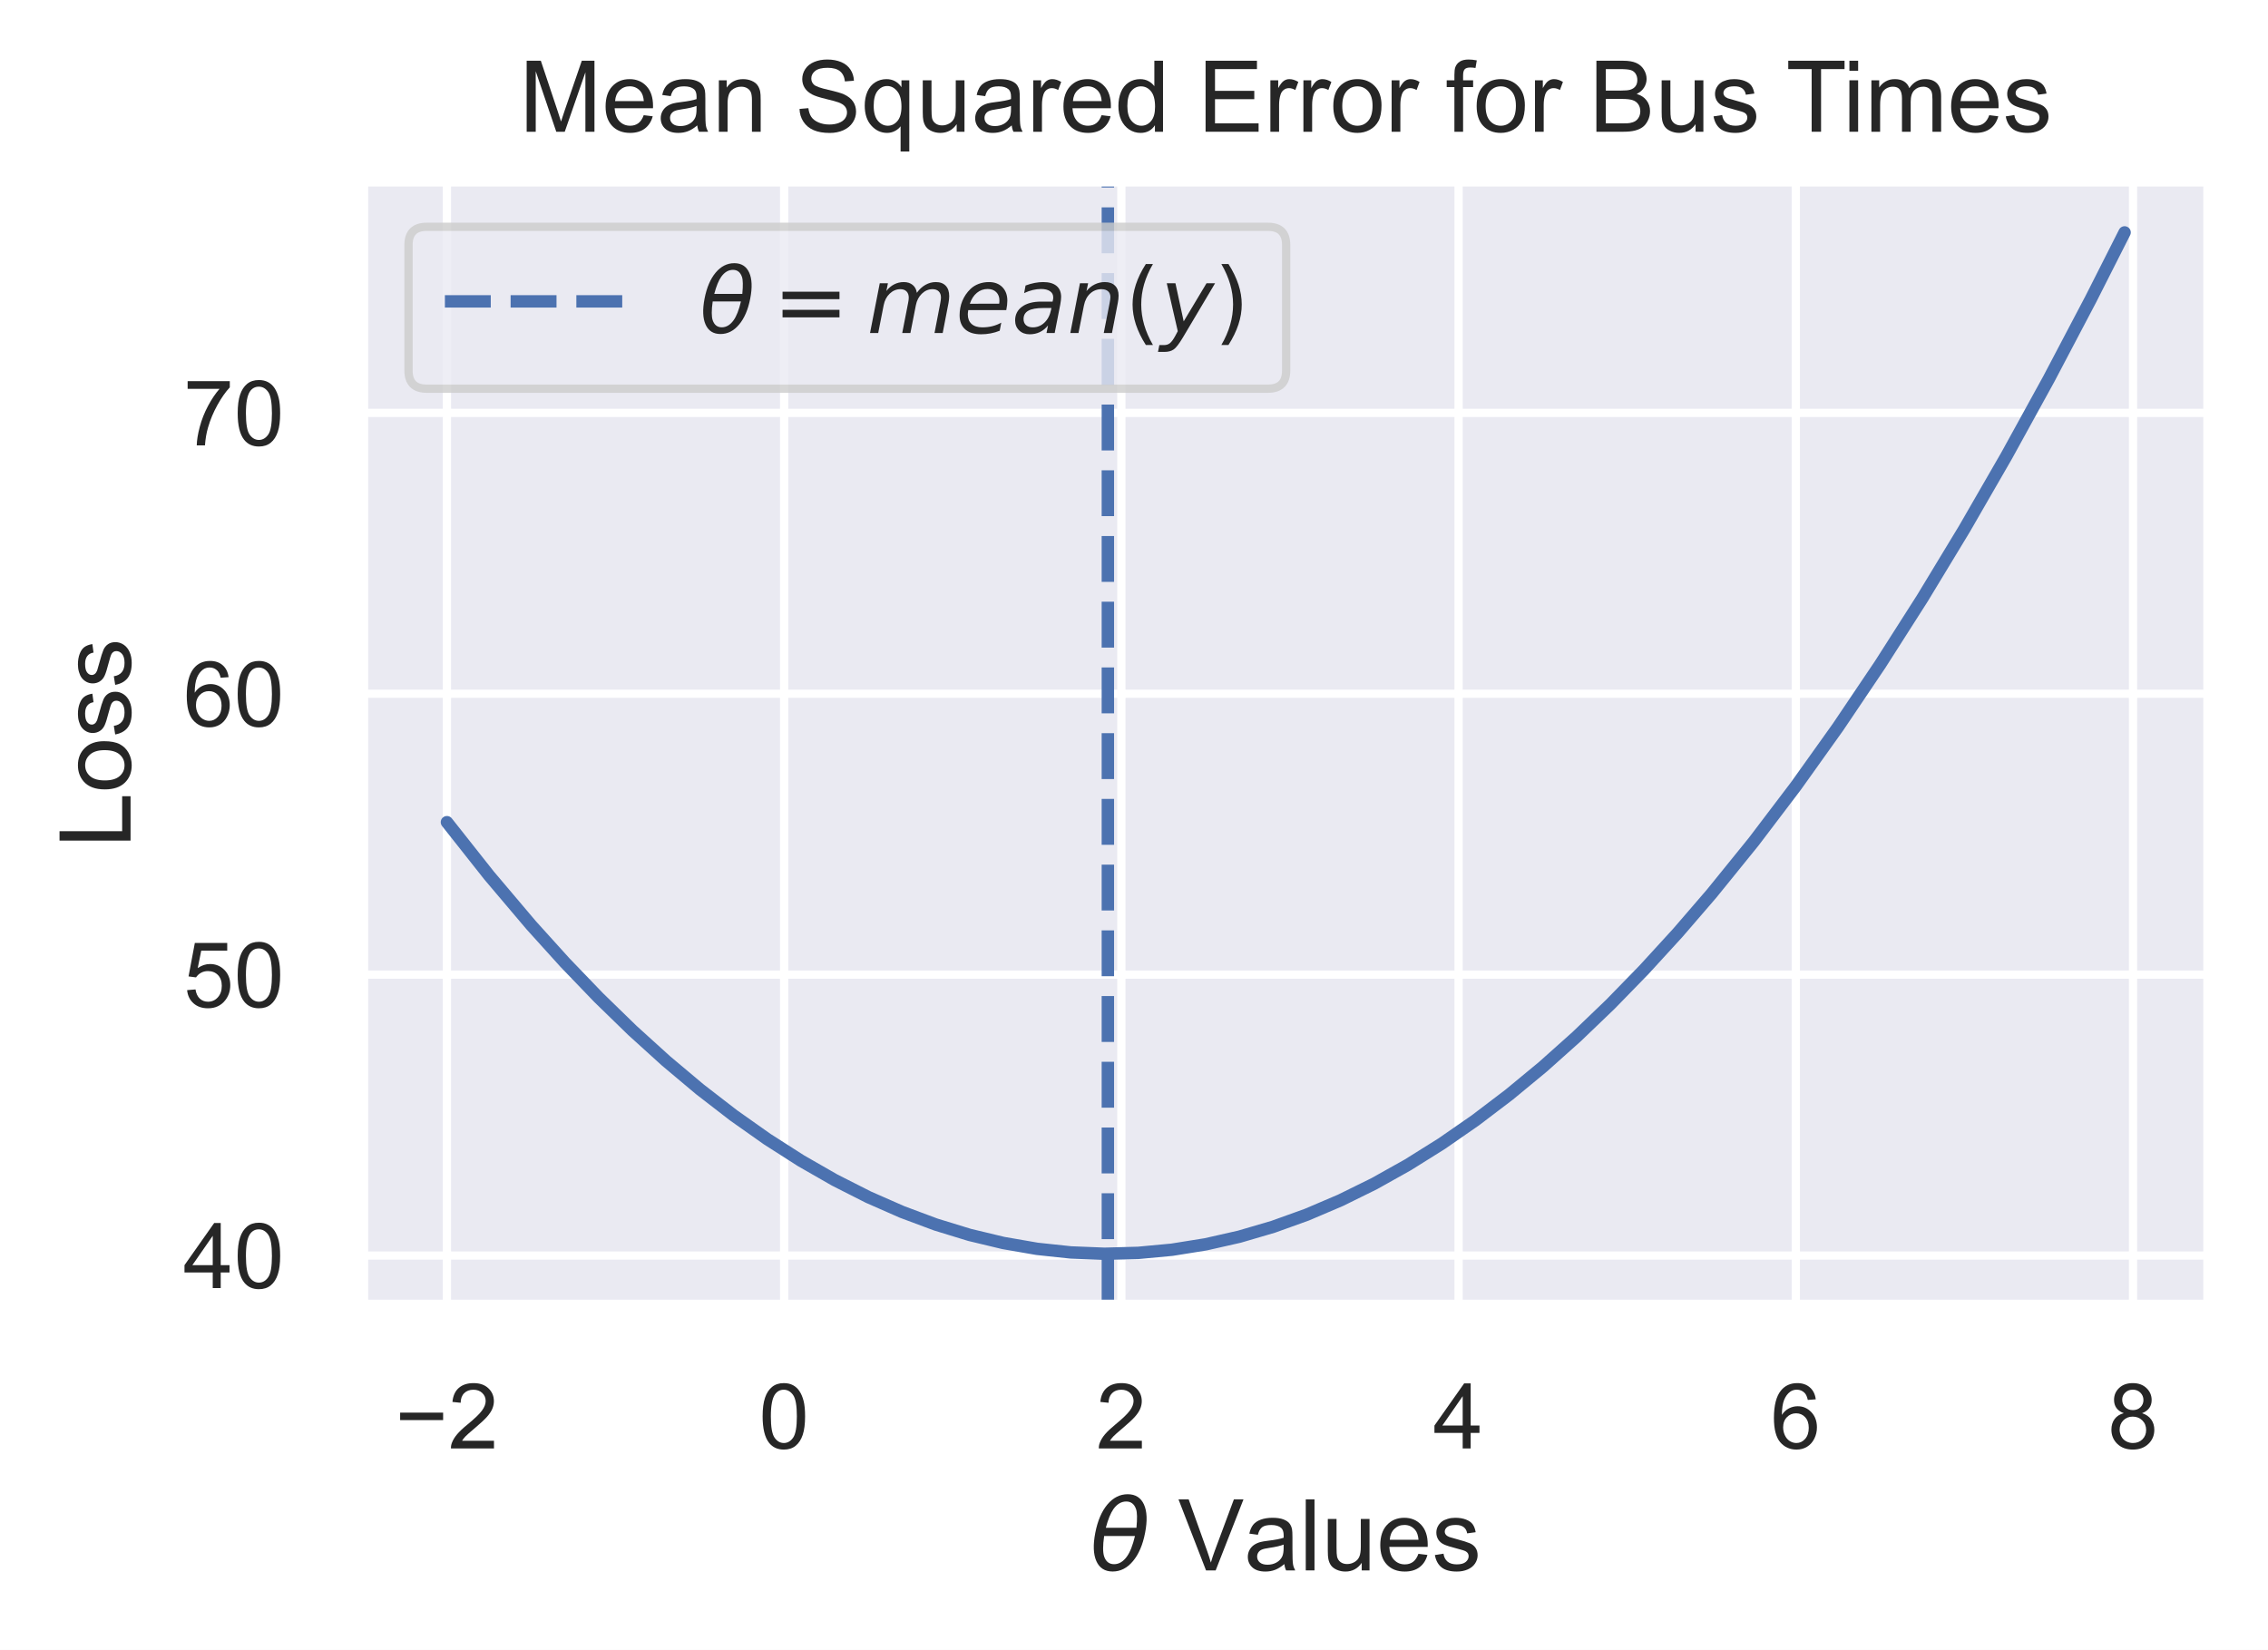
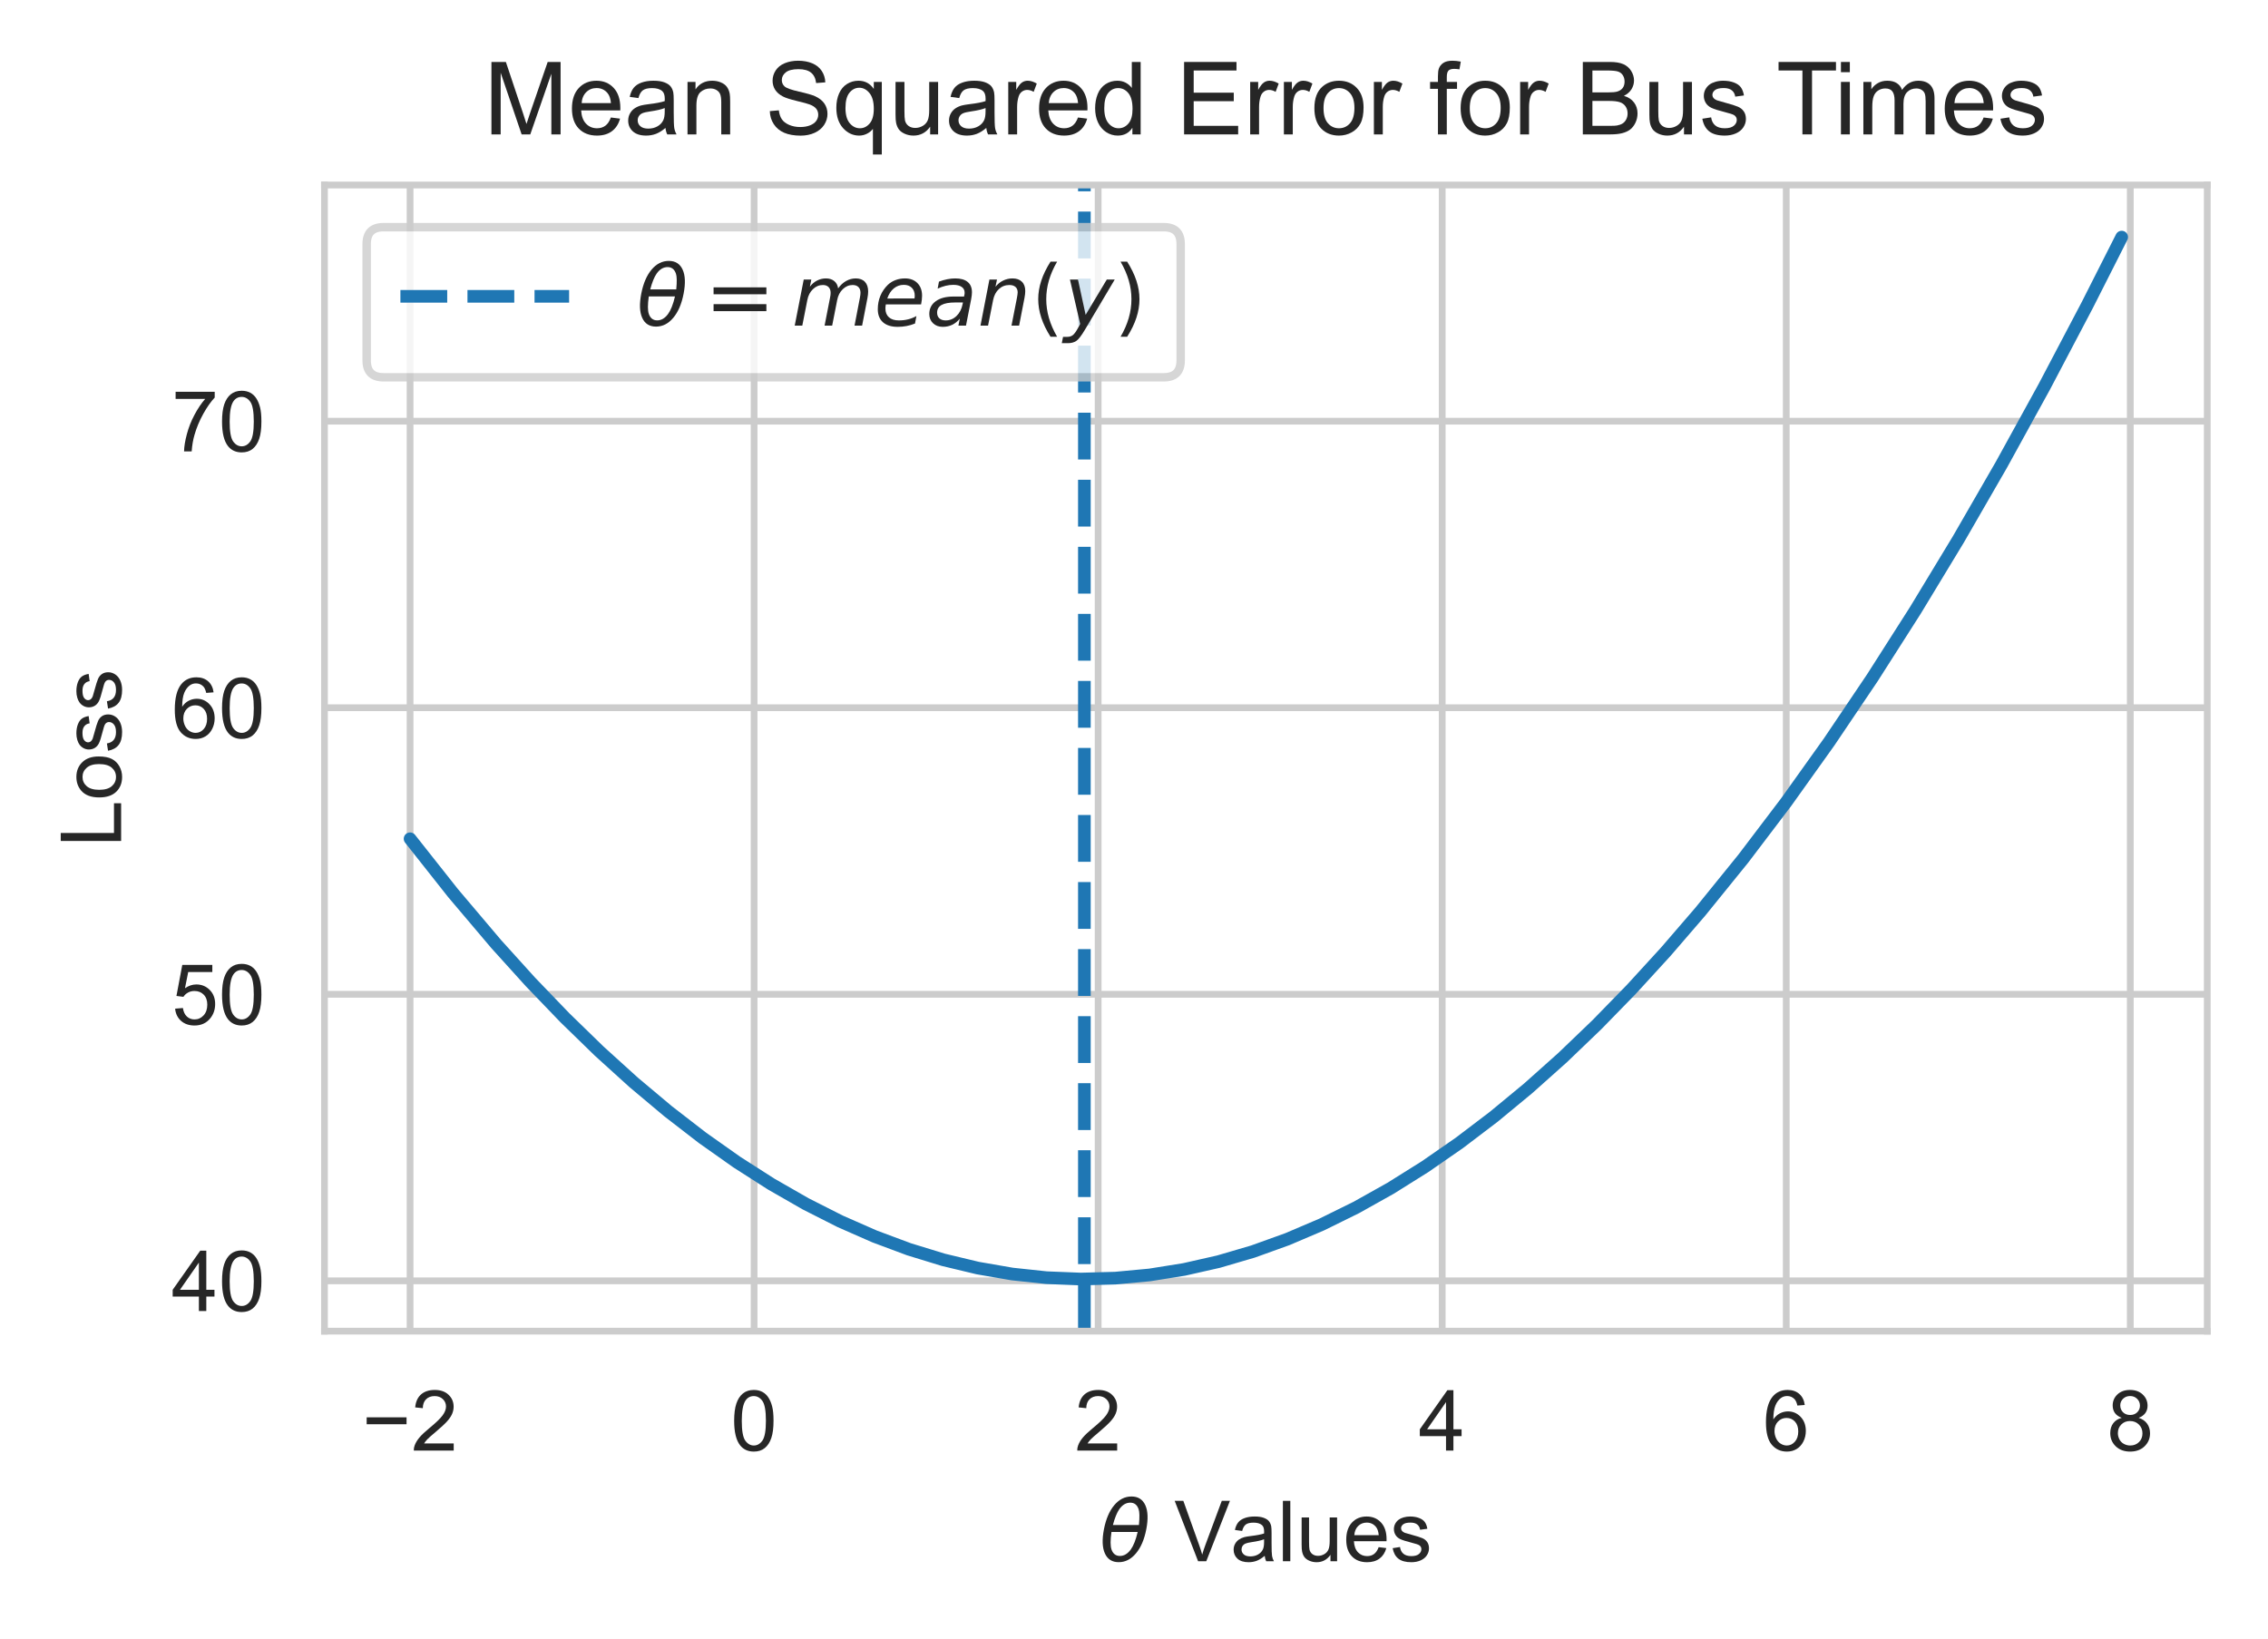
- <svg xmlns="http://www.w3.org/2000/svg" xmlns:xlink="http://www.w3.org/1999/xlink" height="199.57pt" version="1.1" viewBox="0 0 274.308 199.57" width="274.308pt">
+ <svg xmlns="http://www.w3.org/2000/svg" xmlns:xlink="http://www.w3.org/1999/xlink" height="194.326pt" version="1.1" viewBox="0 0 268.867 194.326" width="268.867pt">
  <defs>
    <style type="text/css">*{stroke-linecap:butt;stroke-linejoin:round;}</style>
  </defs>
  <g id="figure_1">
    <g id="patch_1">
-       <path d="M 0 199.57  L 274.308 199.57  L 274.308 0  L 0 0  z " style="fill:#ffffff;" />
+       <path d="M 0 194.326  L 268.867 194.326  L 268.867 0  L 0 0  z " style="fill:#ffffff;" />
    </g>
    <g id="axes_1">
      <g id="patch_2">
-         <path d="M 43.908 157.836  L 267.108 157.836  L 267.108 21.936  L 43.908 21.936  z " style="fill:#eaeaf2;" />
+         <path d="M 38.467 157.836  L 261.667 157.836  L 261.667 21.936  L 38.467 21.936  z " style="fill:#ffffff;" />
      </g>
      <g id="matplotlib.axis_1">
        <g id="xtick_1">
          <g id="line2d_1">
-             <path clip-path="url(#pe994168e59)" d="M 54.054 157.836  L 54.054 21.936  " style="fill:none;stroke:#ffffff;stroke-linecap:round;" />
+             <path clip-path="url(#p72df05915f)" d="M 48.613 157.836  L 48.613 21.936  " style="fill:none;stroke:#cccccc;stroke-linecap:round;stroke-width:0.8;" />
          </g>
          <g id="text_1">
-             <g style="fill:#262626;" transform="translate(47.78303 175.2092)scale(0.11 -0.11)">
+             <g style="fill:#262626;" transform="translate(42.91186 171.9934)scale(0.1 -0.1)">
              <defs>
                <path d="M 52.828 31.203  L 5.562 31.203  L 5.562 39.406  L 52.828 39.406  z " id="ArialMT-8722" />
                <path d="M 50.344 8.453  L 50.344 0  L 3.031 0  Q 2.938 3.172 4.047 6.109  Q 5.859 10.938 9.828 15.625  Q 13.812 20.312 21.344 26.469  Q 33.016 36.031 37.109 41.625  Q 41.219 47.219 41.219 52.203  Q 41.219 57.422 37.469 61  Q 33.734 64.594 27.734 64.594  Q 21.391 64.594 17.578 60.781  Q 13.766 56.984 13.719 50.25  L 4.688 51.172  Q 5.609 61.281 11.656 66.578  Q 17.719 71.875 27.938 71.875  Q 38.234 71.875 44.234 66.156  Q 50.25 60.453 50.25 52  Q 50.25 47.703 48.484 43.547  Q 46.734 39.406 42.656 34.812  Q 38.578 30.219 29.109 22.219  Q 21.188 15.578 18.938 13.203  Q 16.703 10.844 15.234 8.453  z " id="ArialMT-50" />
              </defs>
              <use xlink:href="#ArialMT-8722" />
              <use x="58.398" xlink:href="#ArialMT-50" />
            </g>
          </g>
        </g>
        <g id="xtick_2">
          <g id="line2d_2">
-             <path clip-path="url(#pe994168e59)" d="M 94.84 157.836  L 94.84 21.936  " style="fill:none;stroke:#ffffff;stroke-linecap:round;" />
+             <path clip-path="url(#p72df05915f)" d="M 89.398 157.836  L 89.398 21.936  " style="fill:none;stroke:#cccccc;stroke-linecap:round;stroke-width:0.8;" />
          </g>
          <g id="text_2">
-             <g style="fill:#262626;" transform="translate(91.78112 175.2092)scale(0.11 -0.11)">
+             <g style="fill:#262626;" transform="translate(86.61792 171.9934)scale(0.1 -0.1)">
              <defs>
                <path d="M 4.156 35.297  Q 4.156 48 6.766 55.734  Q 9.375 63.484 14.516 67.672  Q 19.672 71.875 27.484 71.875  Q 33.25 71.875 37.594 69.547  Q 41.938 67.234 44.766 62.859  Q 47.609 58.5 49.219 52.219  Q 50.828 45.953 50.828 35.297  Q 50.828 22.703 48.234 14.969  Q 45.656 7.234 40.5 3  Q 35.359 -1.219 27.484 -1.219  Q 17.141 -1.219 11.234 6.203  Q 4.156 15.141 4.156 35.297  z M 13.188 35.297  Q 13.188 17.672 17.312 11.828  Q 21.438 6 27.484 6  Q 33.547 6 37.672 11.859  Q 41.797 17.719 41.797 35.297  Q 41.797 52.984 37.672 58.781  Q 33.547 64.594 27.391 64.594  Q 21.344 64.594 17.719 59.469  Q 13.188 52.938 13.188 35.297  z " id="ArialMT-48" />
              </defs>
              <use xlink:href="#ArialMT-48" />
            </g>
          </g>
        </g>
        <g id="xtick_3">
          <g id="line2d_3">
-             <path clip-path="url(#pe994168e59)" d="M 135.625 157.836  L 135.625 21.936  " style="fill:none;stroke:#ffffff;stroke-linecap:round;" />
+             <path clip-path="url(#p72df05915f)" d="M 130.184 157.836  L 130.184 21.936  " style="fill:none;stroke:#cccccc;stroke-linecap:round;stroke-width:0.8;" />
          </g>
          <g id="text_3">
-             <g style="fill:#262626;" transform="translate(132.5669 175.2092)scale(0.11 -0.11)">
+             <g style="fill:#262626;" transform="translate(127.4037 171.9934)scale(0.1 -0.1)">
              <use xlink:href="#ArialMT-50" />
            </g>
          </g>
        </g>
        <g id="xtick_4">
          <g id="line2d_4">
-             <path clip-path="url(#pe994168e59)" d="M 176.411 157.836  L 176.411 21.936  " style="fill:none;stroke:#ffffff;stroke-linecap:round;" />
+             <path clip-path="url(#p72df05915f)" d="M 170.97 157.836  L 170.97 21.936  " style="fill:none;stroke:#cccccc;stroke-linecap:round;stroke-width:0.8;" />
          </g>
          <g id="text_4">
-             <g style="fill:#262626;" transform="translate(173.3526 175.2092)scale(0.11 -0.11)">
+             <g style="fill:#262626;" transform="translate(168.1894 171.9934)scale(0.1 -0.1)">
              <defs>
                <path d="M 32.328 0  L 32.328 17.141  L 1.266 17.141  L 1.266 25.203  L 33.938 71.578  L 41.109 71.578  L 41.109 25.203  L 50.781 25.203  L 50.781 17.141  L 41.109 17.141  L 41.109 0  z M 32.328 25.203  L 32.328 57.469  L 9.906 25.203  z " id="ArialMT-52" />
              </defs>
              <use xlink:href="#ArialMT-52" />
            </g>
          </g>
        </g>
        <g id="xtick_5">
          <g id="line2d_5">
-             <path clip-path="url(#pe994168e59)" d="M 217.197 157.836  L 217.197 21.936  " style="fill:none;stroke:#ffffff;stroke-linecap:round;" />
+             <path clip-path="url(#p72df05915f)" d="M 211.756 157.836  L 211.756 21.936  " style="fill:none;stroke:#cccccc;stroke-linecap:round;stroke-width:0.8;" />
          </g>
          <g id="text_5">
-             <g style="fill:#262626;" transform="translate(214.1384 175.2092)scale(0.11 -0.11)">
+             <g style="fill:#262626;" transform="translate(208.9752 171.9934)scale(0.1 -0.1)">
              <defs>
                <path d="M 49.75 54.047  L 41.016 53.375  Q 39.844 58.547 37.703 60.891  Q 34.125 64.656 28.906 64.656  Q 24.703 64.656 21.531 62.312  Q 17.391 59.281 14.984 53.469  Q 12.594 47.656 12.5 36.922  Q 15.672 41.75 20.266 44.094  Q 24.859 46.438 29.891 46.438  Q 38.672 46.438 44.844 39.969  Q 51.031 33.5 51.031 23.25  Q 51.031 16.5 48.125 10.719  Q 45.219 4.938 40.141 1.859  Q 35.062 -1.219 28.609 -1.219  Q 17.625 -1.219 10.688 6.859  Q 3.766 14.938 3.766 33.5  Q 3.766 54.25 11.422 63.672  Q 18.109 71.875 29.438 71.875  Q 37.891 71.875 43.281 67.141  Q 48.688 62.406 49.75 54.047  z M 13.875 23.188  Q 13.875 18.656 15.797 14.5  Q 17.719 10.359 21.188 8.172  Q 24.656 6 28.469 6  Q 34.031 6 38.031 10.484  Q 42.047 14.984 42.047 22.703  Q 42.047 30.125 38.078 34.391  Q 34.125 38.672 28.125 38.672  Q 22.172 38.672 18.016 34.391  Q 13.875 30.125 13.875 23.188  z " id="ArialMT-54" />
              </defs>
              <use xlink:href="#ArialMT-54" />
            </g>
          </g>
        </g>
        <g id="xtick_6">
          <g id="line2d_6">
-             <path clip-path="url(#pe994168e59)" d="M 257.983 157.836  L 257.983 21.936  " style="fill:none;stroke:#ffffff;stroke-linecap:round;" />
+             <path clip-path="url(#p72df05915f)" d="M 252.541 157.836  L 252.541 21.936  " style="fill:none;stroke:#cccccc;stroke-linecap:round;stroke-width:0.8;" />
          </g>
          <g id="text_6">
-             <g style="fill:#262626;" transform="translate(254.9241 175.2092)scale(0.11 -0.11)">
+             <g style="fill:#262626;" transform="translate(249.7609 171.9934)scale(0.1 -0.1)">
              <defs>
                <path d="M 17.672 38.812  Q 12.203 40.828 9.562 44.531  Q 6.938 48.25 6.938 53.422  Q 6.938 61.234 12.547 66.547  Q 18.172 71.875 27.484 71.875  Q 36.859 71.875 42.578 66.422  Q 48.297 60.984 48.297 53.172  Q 48.297 48.188 45.672 44.5  Q 43.062 40.828 37.75 38.812  Q 44.344 36.672 47.781 31.875  Q 51.219 27.094 51.219 20.453  Q 51.219 11.281 44.719 5.031  Q 38.234 -1.219 27.641 -1.219  Q 17.047 -1.219 10.547 5.047  Q 4.047 11.328 4.047 20.703  Q 4.047 27.688 7.594 32.391  Q 11.141 37.109 17.672 38.812  z M 15.922 53.719  Q 15.922 48.641 19.188 45.406  Q 22.469 42.188 27.688 42.188  Q 32.766 42.188 36.016 45.375  Q 39.266 48.578 39.266 53.219  Q 39.266 58.062 35.906 61.359  Q 32.562 64.656 27.594 64.656  Q 22.562 64.656 19.234 61.422  Q 15.922 58.203 15.922 53.719  z M 13.094 20.656  Q 13.094 16.891 14.875 13.375  Q 16.656 9.859 20.172 7.922  Q 23.688 6 27.734 6  Q 34.031 6 38.125 10.047  Q 42.234 14.109 42.234 20.359  Q 42.234 26.703 38.016 30.859  Q 33.797 35.016 27.438 35.016  Q 21.234 35.016 17.156 30.906  Q 13.094 26.812 13.094 20.656  z " id="ArialMT-56" />
              </defs>
              <use xlink:href="#ArialMT-56" />
            </g>
          </g>
        </g>
        <g id="text_7">
-           <g style="fill:#262626;" transform="translate(131.8084 189.9848)scale(0.12 -0.12)">
+           <g style="fill:#262626;" transform="translate(130.3172 185.1387)scale(0.1 -0.1)">
            <defs>
              <path d="M 45.516 34.672  L 14.453 34.672  Q 12.359 20.062 14.5 13.875  Q 17.188 6.25 24.469 6.25  Q 31.781 6.25 37.359 13.922  Q 42.234 20.656 45.516 34.672  z M 47.016 42.969  Q 48.344 56.844 46.625 61.719  Q 43.953 69.438 36.766 69.438  Q 29.297 69.438 23.828 61.812  Q 19.531 55.672 16.156 42.969  z M 38.188 76.766  Q 49.906 76.766 54.594 66.406  Q 59.281 56.109 55.719 37.844  Q 52.203 19.625 43.453 9.281  Q 34.766 -1.125 23.047 -1.125  Q 11.281 -1.125 6.641 9.281  Q 2 19.625 5.516 37.844  Q 9.078 56.109 17.719 66.406  Q 26.422 76.766 38.188 76.766  z " id="DejaVuSans-Oblique-952" />
              <path id="ArialMT-32" />
              <path d="M 28.172 0  L 0.438 71.578  L 10.688 71.578  L 29.297 19.578  Q 31.547 13.328 33.062 7.859  Q 34.719 13.719 36.922 19.578  L 56.25 71.578  L 65.922 71.578  L 37.891 0  z " id="ArialMT-86" />
              <path d="M 40.438 6.391  Q 35.547 2.25 31.031 0.531  Q 26.516 -1.172 21.344 -1.172  Q 12.797 -1.172 8.203 3  Q 3.609 7.172 3.609 13.672  Q 3.609 17.484 5.344 20.625  Q 7.078 23.781 9.891 25.688  Q 12.703 27.594 16.219 28.562  Q 18.797 29.25 24.031 29.891  Q 34.672 31.156 39.703 32.906  Q 39.75 34.719 39.75 35.203  Q 39.75 40.578 37.25 42.781  Q 33.891 45.75 27.25 45.75  Q 21.047 45.75 18.094 43.578  Q 15.141 41.406 13.719 35.891  L 5.125 37.062  Q 6.297 42.578 8.984 45.969  Q 11.672 49.359 16.75 51.188  Q 21.828 53.031 28.516 53.031  Q 35.156 53.031 39.297 51.469  Q 43.453 49.906 45.406 47.531  Q 47.359 45.172 48.141 41.547  Q 48.578 39.312 48.578 33.453  L 48.578 21.734  Q 48.578 9.469 49.141 6.219  Q 49.703 2.984 51.375 0  L 42.188 0  Q 40.828 2.734 40.438 6.391  z M 39.703 26.031  Q 34.906 24.078 25.344 22.703  Q 19.922 21.922 17.672 20.938  Q 15.438 19.969 14.203 18.094  Q 12.984 16.219 12.984 13.922  Q 12.984 10.406 15.641 8.062  Q 18.312 5.719 23.438 5.719  Q 28.516 5.719 32.469 7.938  Q 36.422 10.156 38.281 14.016  Q 39.703 17 39.703 22.797  z " id="ArialMT-97" />
              <path d="M 6.391 0  L 6.391 71.578  L 15.188 71.578  L 15.188 0  z " id="ArialMT-108" />
              <path d="M 40.578 0  L 40.578 7.625  Q 34.516 -1.172 24.125 -1.172  Q 19.531 -1.172 15.547 0.578  Q 11.578 2.344 9.641 5  Q 7.719 7.672 6.938 11.531  Q 6.391 14.109 6.391 19.734  L 6.391 51.859  L 15.188 51.859  L 15.188 23.094  Q 15.188 16.219 15.719 13.812  Q 16.547 10.359 19.234 8.375  Q 21.922 6.391 25.875 6.391  Q 29.828 6.391 33.297 8.422  Q 36.766 10.453 38.203 13.938  Q 39.656 17.438 39.656 24.078  L 39.656 51.859  L 48.438 51.859  L 48.438 0  z " id="ArialMT-117" />
              <path d="M 42.094 16.703  L 51.172 15.578  Q 49.031 7.625 43.219 3.219  Q 37.406 -1.172 28.375 -1.172  Q 17 -1.172 10.328 5.828  Q 3.656 12.844 3.656 25.484  Q 3.656 38.578 10.391 45.797  Q 17.141 53.031 27.875 53.031  Q 38.281 53.031 44.875 45.953  Q 51.469 38.875 51.469 26.031  Q 51.469 25.25 51.422 23.688  L 12.75 23.688  Q 13.234 15.141 17.578 10.594  Q 21.922 6.062 28.422 6.062  Q 33.25 6.062 36.672 8.594  Q 40.094 11.141 42.094 16.703  z M 13.234 30.906  L 42.188 30.906  Q 41.609 37.453 38.875 40.719  Q 34.672 45.797 27.984 45.797  Q 21.922 45.797 17.797 41.75  Q 13.672 37.703 13.234 30.906  z " id="ArialMT-101" />
              <path d="M 3.078 15.484  L 11.766 16.844  Q 12.5 11.625 15.844 8.844  Q 19.188 6.062 25.203 6.062  Q 31.25 6.062 34.172 8.516  Q 37.109 10.984 37.109 14.312  Q 37.109 17.281 34.516 19  Q 32.719 20.172 25.531 21.969  Q 15.875 24.422 12.141 26.203  Q 8.406 27.984 6.469 31.125  Q 4.547 34.281 4.547 38.094  Q 4.547 41.547 6.125 44.5  Q 7.719 47.469 10.453 49.422  Q 12.5 50.922 16.031 51.969  Q 19.578 53.031 23.641 53.031  Q 29.734 53.031 34.344 51.266  Q 38.969 49.516 41.156 46.5  Q 43.359 43.5 44.188 38.484  L 35.594 37.312  Q 35.016 41.312 32.203 43.547  Q 29.391 45.797 24.266 45.797  Q 18.219 45.797 15.625 43.797  Q 13.031 41.797 13.031 39.109  Q 13.031 37.406 14.109 36.031  Q 15.188 34.625 17.484 33.688  Q 18.797 33.203 25.25 31.453  Q 34.578 28.953 38.25 27.359  Q 41.938 25.781 44.031 22.75  Q 46.141 19.734 46.141 15.234  Q 46.141 10.844 43.578 6.953  Q 41.016 3.078 36.172 0.953  Q 31.344 -1.172 25.25 -1.172  Q 15.141 -1.172 9.844 3.031  Q 4.547 7.234 3.078 15.484  z " id="ArialMT-115" />
            </defs>
            <use transform="translate(0 0.234375)" xlink:href="#DejaVuSans-Oblique-952" />
            <use transform="translate(61.18164 0.234375)" xlink:href="#ArialMT-32" />
            <use transform="translate(88.96484 0.234375)" xlink:href="#ArialMT-86" />
            <use transform="translate(155.6641 0.234375)" xlink:href="#ArialMT-97" />
            <use transform="translate(211.2793 0.234375)" xlink:href="#ArialMT-108" />
            <use transform="translate(233.4961 0.234375)" xlink:href="#ArialMT-117" />
            <use transform="translate(289.1113 0.234375)" xlink:href="#ArialMT-101" />
            <use transform="translate(344.7266 0.234375)" xlink:href="#ArialMT-115" />
          </g>
        </g>
      </g>
      <g id="matplotlib.axis_2">
        <g id="ytick_1">
          <g id="line2d_7">
-             <path clip-path="url(#pe994168e59)" d="M 43.908 151.871  L 267.108 151.871  " style="fill:none;stroke:#ffffff;stroke-linecap:round;" />
+             <path clip-path="url(#p72df05915f)" d="M 38.467 151.871  L 261.667 151.871  " style="fill:none;stroke:#cccccc;stroke-linecap:round;stroke-width:0.8;" />
          </g>
          <g id="text_8">
-             <g style="fill:#262626;" transform="translate(22.17438 155.8075)scale(0.11 -0.11)">
+             <g style="fill:#262626;" transform="translate(20.34531 155.4496)scale(0.1 -0.1)">
              <use xlink:href="#ArialMT-52" />
              <use x="55.615" xlink:href="#ArialMT-48" />
            </g>
          </g>
        </g>
        <g id="ytick_2">
          <g id="line2d_8">
-             <path clip-path="url(#pe994168e59)" d="M 43.908 117.894  L 267.108 117.894  " style="fill:none;stroke:#ffffff;stroke-linecap:round;" />
+             <path clip-path="url(#p72df05915f)" d="M 38.467 117.894  L 261.667 117.894  " style="fill:none;stroke:#cccccc;stroke-linecap:round;stroke-width:0.8;" />
          </g>
          <g id="text_9">
-             <g style="fill:#262626;" transform="translate(22.17438 121.8307)scale(0.11 -0.11)">
+             <g style="fill:#262626;" transform="translate(20.34531 121.4728)scale(0.1 -0.1)">
              <defs>
                <path d="M 4.156 18.75  L 13.375 19.531  Q 14.406 12.797 18.141 9.391  Q 21.875 6 27.156 6  Q 33.5 6 37.891 10.781  Q 42.281 15.578 42.281 23.484  Q 42.281 31 38.062 35.344  Q 33.844 39.703 27 39.703  Q 22.75 39.703 19.328 37.766  Q 15.922 35.844 13.969 32.766  L 5.719 33.844  L 12.641 70.609  L 48.25 70.609  L 48.25 62.203  L 19.672 62.203  L 15.828 42.969  Q 22.266 47.469 29.344 47.469  Q 38.719 47.469 45.156 40.969  Q 51.609 34.469 51.609 24.266  Q 51.609 14.547 45.953 7.469  Q 39.062 -1.219 27.156 -1.219  Q 17.391 -1.219 11.203 4.25  Q 5.031 9.719 4.156 18.75  z " id="ArialMT-53" />
              </defs>
              <use xlink:href="#ArialMT-53" />
              <use x="55.615" xlink:href="#ArialMT-48" />
            </g>
          </g>
        </g>
        <g id="ytick_3">
          <g id="line2d_9">
-             <path clip-path="url(#pe994168e59)" d="M 43.908 83.917  L 267.108 83.917  " style="fill:none;stroke:#ffffff;stroke-linecap:round;" />
+             <path clip-path="url(#p72df05915f)" d="M 38.467 83.917  L 261.667 83.917  " style="fill:none;stroke:#cccccc;stroke-linecap:round;stroke-width:0.8;" />
          </g>
          <g id="text_10">
-             <g style="fill:#262626;" transform="translate(22.17438 87.85394)scale(0.11 -0.11)">
+             <g style="fill:#262626;" transform="translate(20.34531 87.49604)scale(0.1 -0.1)">
              <use xlink:href="#ArialMT-54" />
              <use x="55.615" xlink:href="#ArialMT-48" />
            </g>
          </g>
        </g>
        <g id="ytick_4">
          <g id="line2d_10">
-             <path clip-path="url(#pe994168e59)" d="M 43.908 49.94  L 267.108 49.94  " style="fill:none;stroke:#ffffff;stroke-linecap:round;" />
+             <path clip-path="url(#p72df05915f)" d="M 38.467 49.94  L 261.667 49.94  " style="fill:none;stroke:#cccccc;stroke-linecap:round;stroke-width:0.8;" />
          </g>
          <g id="text_11">
-             <g style="fill:#262626;" transform="translate(22.17438 53.87716)scale(0.11 -0.11)">
+             <g style="fill:#262626;" transform="translate(20.34531 53.51927)scale(0.1 -0.1)">
              <defs>
                <path d="M 4.734 62.203  L 4.734 70.656  L 51.078 70.656  L 51.078 63.812  Q 44.234 56.547 37.516 44.484  Q 30.812 32.422 27.156 19.672  Q 24.516 10.688 23.781 0  L 14.75 0  Q 14.891 8.453 18.062 20.406  Q 21.234 32.375 27.172 43.484  Q 33.109 54.594 39.797 62.203  z " id="ArialMT-55" />
              </defs>
              <use xlink:href="#ArialMT-55" />
              <use x="55.615" xlink:href="#ArialMT-48" />
            </g>
          </g>
        </g>
        <g id="text_12">
-           <g style="fill:#262626;" transform="translate(15.78937 102.5588)rotate(-90)scale(0.12 -0.12)">
+           <g style="fill:#262626;" transform="translate(14.35781 100.4466)rotate(-90)scale(0.1 -0.1)">
            <defs>
              <path d="M 7.328 0  L 7.328 71.578  L 16.797 71.578  L 16.797 8.453  L 52.047 8.453  L 52.047 0  z " id="ArialMT-76" />
              <path d="M 3.328 25.922  Q 3.328 40.328 11.328 47.266  Q 18.016 53.031 27.641 53.031  Q 38.328 53.031 45.109 46.016  Q 51.906 39.016 51.906 26.656  Q 51.906 16.656 48.906 10.906  Q 45.906 5.172 40.156 2  Q 34.422 -1.172 27.641 -1.172  Q 16.75 -1.172 10.031 5.812  Q 3.328 12.797 3.328 25.922  z M 12.359 25.922  Q 12.359 15.969 16.703 11.016  Q 21.047 6.062 27.641 6.062  Q 34.188 6.062 38.531 11.031  Q 42.875 16.016 42.875 26.219  Q 42.875 35.844 38.5 40.797  Q 34.125 45.75 27.641 45.75  Q 21.047 45.75 16.703 40.812  Q 12.359 35.891 12.359 25.922  z " id="ArialMT-111" />
            </defs>
            <use xlink:href="#ArialMT-76" />
            <use x="55.615" xlink:href="#ArialMT-111" />
            <use x="111.23" xlink:href="#ArialMT-115" />
            <use x="161.23" xlink:href="#ArialMT-115" />
          </g>
        </g>
      </g>
      <g id="line2d_11">
-         <path clip-path="url(#pe994168e59)" d="M 54.054 99.452  L 59.152 105.899  L 64.25 111.921  L 68.329 116.433  L 72.407 120.674  L 76.486 124.642  L 80.565 128.339  L 84.643 131.763  L 88.722 134.916  L 92.8 137.797  L 96.879 140.406  L 100.958 142.744  L 105.036 144.81  L 109.115 146.603  L 113.193 148.125  L 117.272 149.376  L 121.35 150.354  L 125.429 151.061  L 129.508 151.495  L 133.586 151.658  L 137.665 151.549  L 141.743 151.169  L 145.822 150.516  L 149.9 149.592  L 153.979 148.396  L 158.058 146.928  L 162.136 145.188  L 166.215 143.177  L 170.293 140.893  L 174.372 138.338  L 178.45 135.511  L 182.529 132.412  L 186.608 129.042  L 190.686 125.399  L 194.765 121.485  L 198.843 117.299  L 202.922 112.841  L 207 108.111  L 212.099 101.817  L 217.197 95.098  L 222.295 87.954  L 227.393 80.385  L 232.492 72.392  L 237.59 63.974  L 242.688 55.132  L 247.786 45.864  L 252.884 36.172  L 256.963 28.113  L 256.963 28.113  " style="fill:none;stroke:#4c72b0;stroke-linecap:round;stroke-width:1.5;" />
+         <path clip-path="url(#p72df05915f)" d="M 48.613 99.452  L 53.711 105.899  L 58.809 111.921  L 62.888 116.433  L 66.966 120.674  L 71.045 124.642  L 75.123 128.339  L 79.202 131.763  L 83.281 134.916  L 87.359 137.797  L 91.438 140.406  L 95.516 142.744  L 99.595 144.81  L 103.673 146.603  L 107.752 148.125  L 111.831 149.376  L 115.909 150.354  L 119.988 151.061  L 124.066 151.495  L 128.145 151.658  L 132.223 151.549  L 136.302 151.169  L 140.381 150.516  L 144.459 149.592  L 148.538 148.396  L 152.616 146.928  L 156.695 145.188  L 160.773 143.177  L 164.852 140.893  L 168.931 138.338  L 173.009 135.511  L 177.088 132.412  L 181.166 129.042  L 185.245 125.399  L 189.323 121.485  L 193.402 117.299  L 197.481 112.841  L 201.559 108.111  L 206.657 101.817  L 211.756 95.098  L 216.854 87.954  L 221.952 80.385  L 227.05 72.392  L 232.149 63.974  L 237.247 55.132  L 242.345 45.864  L 247.443 36.172  L 251.522 28.113  L 251.522 28.113  " style="fill:none;stroke:#1f77b4;stroke-linecap:round;stroke-width:1.5;" />
      </g>
      <g id="line2d_12">
-         <path clip-path="url(#pe994168e59)" d="M 133.992 157.836  L 133.992 21.936  " style="fill:none;stroke:#4c72b0;stroke-dasharray:5.55,2.4;stroke-dashoffset:0;stroke-width:1.5;" />
+         <path clip-path="url(#p72df05915f)" d="M 128.551 157.836  L 128.551 21.936  " style="fill:none;stroke:#1f77b4;stroke-dasharray:5.55,2.4;stroke-dashoffset:0;stroke-width:1.5;" />
      </g>
      <g id="patch_3">
-         <path d="M 43.908 157.836  L 43.908 21.936  " style="fill:none;stroke:#ffffff;stroke-linecap:square;stroke-linejoin:miter;stroke-width:1.25;" />
+         <path d="M 38.467 157.836  L 38.467 21.936  " style="fill:none;stroke:#cccccc;stroke-linecap:square;stroke-linejoin:miter;stroke-width:0.8;" />
      </g>
      <g id="patch_4">
-         <path d="M 267.108 157.836  L 267.108 21.936  " style="fill:none;stroke:#ffffff;stroke-linecap:square;stroke-linejoin:miter;stroke-width:1.25;" />
+         <path d="M 261.667 157.836  L 261.667 21.936  " style="fill:none;stroke:#cccccc;stroke-linecap:square;stroke-linejoin:miter;stroke-width:0.8;" />
      </g>
      <g id="patch_5">
-         <path d="M 43.908 157.836  L 267.108 157.836  " style="fill:none;stroke:#ffffff;stroke-linecap:square;stroke-linejoin:miter;stroke-width:1.25;" />
+         <path d="M 38.467 157.836  L 261.667 157.836  " style="fill:none;stroke:#cccccc;stroke-linecap:square;stroke-linejoin:miter;stroke-width:0.8;" />
      </g>
      <g id="patch_6">
-         <path d="M 43.908 21.936  L 267.108 21.936  " style="fill:none;stroke:#ffffff;stroke-linecap:square;stroke-linejoin:miter;stroke-width:1.25;" />
+         <path d="M 38.467 21.936  L 261.667 21.936  " style="fill:none;stroke:#cccccc;stroke-linecap:square;stroke-linejoin:miter;stroke-width:0.8;" />
      </g>
      <g id="text_13">
-         <g style="fill:#262626;" transform="translate(62.80938 15.93562)scale(0.12 -0.12)">
+         <g style="fill:#262626;" transform="translate(57.36812 15.93562)scale(0.12 -0.12)">
          <defs>
            <path d="M 7.422 0  L 7.422 71.578  L 21.688 71.578  L 38.625 20.906  Q 40.969 13.812 42.047 10.297  Q 43.266 14.203 45.844 21.781  L 62.984 71.578  L 75.734 71.578  L 75.734 0  L 66.609 0  L 66.609 59.906  L 45.797 0  L 37.25 0  L 16.547 60.938  L 16.547 0  z " id="ArialMT-77" />
            <path d="M 6.594 0  L 6.594 51.859  L 14.5 51.859  L 14.5 44.484  Q 20.219 53.031 31 53.031  Q 35.688 53.031 39.625 51.344  Q 43.562 49.656 45.516 46.922  Q 47.469 44.188 48.25 40.438  Q 48.734 37.984 48.734 31.891  L 48.734 0  L 39.938 0  L 39.938 31.547  Q 39.938 36.922 38.906 39.578  Q 37.891 42.234 35.281 43.812  Q 32.672 45.406 29.156 45.406  Q 23.531 45.406 19.453 41.844  Q 15.375 38.281 15.375 28.328  L 15.375 0  z " id="ArialMT-110" />
            <path d="M 4.5 23  L 13.422 23.781  Q 14.062 18.406 16.375 14.969  Q 18.703 11.531 23.578 9.406  Q 28.469 7.281 34.578 7.281  Q 39.984 7.281 44.141 8.891  Q 48.297 10.5 50.312 13.297  Q 52.344 16.109 52.344 19.438  Q 52.344 22.797 50.391 25.312  Q 48.438 27.828 43.953 29.547  Q 41.062 30.672 31.203 33.031  Q 21.344 35.406 17.391 37.5  Q 12.25 40.188 9.734 44.156  Q 7.234 48.141 7.234 53.078  Q 7.234 58.5 10.297 63.203  Q 13.375 67.922 19.281 70.359  Q 25.203 72.797 32.422 72.797  Q 40.375 72.797 46.453 70.234  Q 52.547 67.672 55.812 62.688  Q 59.078 57.719 59.328 51.422  L 50.25 50.734  Q 49.516 57.516 45.281 60.984  Q 41.062 64.453 32.812 64.453  Q 24.219 64.453 20.281 61.297  Q 16.359 58.156 16.359 53.719  Q 16.359 49.859 19.141 47.359  Q 21.875 44.875 33.422 42.266  Q 44.969 39.656 49.266 37.703  Q 55.516 34.812 58.484 30.391  Q 61.469 25.984 61.469 20.219  Q 61.469 14.5 58.203 9.438  Q 54.938 4.391 48.797 1.578  Q 42.672 -1.219 35.016 -1.219  Q 25.297 -1.219 18.719 1.609  Q 12.156 4.438 8.422 10.125  Q 4.688 15.828 4.5 23  z " id="ArialMT-83" />
            <path d="M 39.656 -19.875  L 39.656 5.516  Q 37.594 2.641 33.906 0.734  Q 30.219 -1.172 26.078 -1.172  Q 16.844 -1.172 10.172 6.203  Q 3.516 13.578 3.516 26.422  Q 3.516 34.234 6.219 40.422  Q 8.938 46.625 14.078 49.828  Q 19.234 53.031 25.391 53.031  Q 35.016 53.031 40.531 44.922  L 40.531 51.859  L 48.438 51.859  L 48.438 -19.875  z M 12.547 26.078  Q 12.547 16.062 16.75 11.062  Q 20.953 6.062 26.812 6.062  Q 32.422 6.062 36.469 10.812  Q 40.531 15.578 40.531 25.297  Q 40.531 35.641 36.25 40.859  Q 31.984 46.094 26.219 46.094  Q 20.516 46.094 16.531 41.234  Q 12.547 36.375 12.547 26.078  z " id="ArialMT-113" />
            <path d="M 6.5 0  L 6.5 51.859  L 14.406 51.859  L 14.406 44  Q 17.438 49.516 20 51.266  Q 22.562 53.031 25.641 53.031  Q 30.078 53.031 34.672 50.203  L 31.641 42.047  Q 28.422 43.953 25.203 43.953  Q 22.312 43.953 20.016 42.219  Q 17.719 40.484 16.75 37.406  Q 15.281 32.719 15.281 27.156  L 15.281 0  z " id="ArialMT-114" />
            <path d="M 40.234 0  L 40.234 6.547  Q 35.297 -1.172 25.734 -1.172  Q 19.531 -1.172 14.328 2.25  Q 9.125 5.672 6.266 11.797  Q 3.422 17.922 3.422 25.875  Q 3.422 33.641 6 39.969  Q 8.594 46.297 13.766 49.656  Q 18.953 53.031 25.344 53.031  Q 30.031 53.031 33.688 51.047  Q 37.359 49.078 39.656 45.906  L 39.656 71.578  L 48.391 71.578  L 48.391 0  z M 12.453 25.875  Q 12.453 15.922 16.641 10.984  Q 20.844 6.062 26.562 6.062  Q 32.328 6.062 36.344 10.766  Q 40.375 15.484 40.375 25.141  Q 40.375 35.797 36.266 40.766  Q 32.172 45.75 26.172 45.75  Q 20.312 45.75 16.375 40.969  Q 12.453 36.188 12.453 25.875  z " id="ArialMT-100" />
            <path d="M 7.906 0  L 7.906 71.578  L 59.672 71.578  L 59.672 63.141  L 17.391 63.141  L 17.391 41.219  L 56.984 41.219  L 56.984 32.812  L 17.391 32.812  L 17.391 8.453  L 61.328 8.453  L 61.328 0  z " id="ArialMT-69" />
            <path d="M 8.688 0  L 8.688 45.016  L 0.922 45.016  L 0.922 51.859  L 8.688 51.859  L 8.688 57.375  Q 8.688 62.594 9.625 65.141  Q 10.891 68.562 14.078 70.672  Q 17.281 72.797 23.047 72.797  Q 26.766 72.797 31.25 71.922  L 29.938 64.266  Q 27.203 64.75 24.75 64.75  Q 20.75 64.75 19.094 63.031  Q 17.438 61.328 17.438 56.641  L 17.438 51.859  L 27.547 51.859  L 27.547 45.016  L 17.438 45.016  L 17.438 0  z " id="ArialMT-102" />
            <path d="M 7.328 0  L 7.328 71.578  L 34.188 71.578  Q 42.391 71.578 47.344 69.406  Q 52.297 67.234 55.094 62.719  Q 57.906 58.203 57.906 53.266  Q 57.906 48.688 55.422 44.625  Q 52.938 40.578 47.906 38.094  Q 54.391 36.188 57.875 31.594  Q 61.375 27 61.375 20.75  Q 61.375 15.719 59.25 11.391  Q 57.125 7.078 54 4.734  Q 50.875 2.391 46.156 1.188  Q 41.453 0 34.625 0  z M 16.797 41.5  L 32.281 41.5  Q 38.578 41.5 41.312 42.328  Q 44.922 43.406 46.75 45.891  Q 48.578 48.391 48.578 52.156  Q 48.578 55.719 46.875 58.422  Q 45.172 61.141 41.984 62.141  Q 38.812 63.141 31.109 63.141  L 16.797 63.141  z M 16.797 8.453  L 34.625 8.453  Q 39.203 8.453 41.062 8.797  Q 44.344 9.375 46.531 10.734  Q 48.734 12.109 50.141 14.719  Q 51.562 17.328 51.562 20.75  Q 51.562 24.75 49.516 27.703  Q 47.469 30.672 43.828 31.859  Q 40.188 33.062 33.344 33.062  L 16.797 33.062  z " id="ArialMT-66" />
            <path d="M 25.922 0  L 25.922 63.141  L 2.344 63.141  L 2.344 71.578  L 59.078 71.578  L 59.078 63.141  L 35.406 63.141  L 35.406 0  z " id="ArialMT-84" />
            <path d="M 6.641 61.469  L 6.641 71.578  L 15.438 71.578  L 15.438 61.469  z M 6.641 0  L 6.641 51.859  L 15.438 51.859  L 15.438 0  z " id="ArialMT-105" />
            <path d="M 6.594 0  L 6.594 51.859  L 14.453 51.859  L 14.453 44.578  Q 16.891 48.391 20.938 50.703  Q 25 53.031 30.172 53.031  Q 35.938 53.031 39.625 50.641  Q 43.312 48.25 44.828 43.953  Q 50.984 53.031 60.844 53.031  Q 68.562 53.031 72.703 48.75  Q 76.859 44.484 76.859 35.594  L 76.859 0  L 68.109 0  L 68.109 32.672  Q 68.109 37.938 67.25 40.25  Q 66.406 42.578 64.156 43.984  Q 61.922 45.406 58.891 45.406  Q 53.422 45.406 49.797 41.766  Q 46.188 38.141 46.188 30.125  L 46.188 0  L 37.406 0  L 37.406 33.688  Q 37.406 39.547 35.25 42.469  Q 33.109 45.406 28.219 45.406  Q 24.516 45.406 21.359 43.453  Q 18.219 41.5 16.797 37.734  Q 15.375 33.984 15.375 26.906  L 15.375 0  z " id="ArialMT-109" />
          </defs>
          <use xlink:href="#ArialMT-77" />
          <use x="83.301" xlink:href="#ArialMT-101" />
          <use x="138.916" xlink:href="#ArialMT-97" />
          <use x="194.531" xlink:href="#ArialMT-110" />
          <use x="250.146" xlink:href="#ArialMT-32" />
          <use x="277.93" xlink:href="#ArialMT-83" />
          <use x="344.629" xlink:href="#ArialMT-113" />
          <use x="400.244" xlink:href="#ArialMT-117" />
          <use x="455.859" xlink:href="#ArialMT-97" />
          <use x="511.475" xlink:href="#ArialMT-114" />
          <use x="544.775" xlink:href="#ArialMT-101" />
          <use x="600.391" xlink:href="#ArialMT-100" />
          <use x="656.006" xlink:href="#ArialMT-32" />
          <use x="683.789" xlink:href="#ArialMT-69" />
          <use x="750.488" xlink:href="#ArialMT-114" />
          <use x="783.789" xlink:href="#ArialMT-114" />
          <use x="817.09" xlink:href="#ArialMT-111" />
          <use x="872.705" xlink:href="#ArialMT-114" />
          <use x="906.006" xlink:href="#ArialMT-32" />
          <use x="933.789" xlink:href="#ArialMT-102" />
          <use x="961.572" xlink:href="#ArialMT-111" />
          <use x="1017.188" xlink:href="#ArialMT-114" />
          <use x="1050.488" xlink:href="#ArialMT-32" />
          <use x="1078.271" xlink:href="#ArialMT-66" />
          <use x="1144.971" xlink:href="#ArialMT-117" />
          <use x="1200.586" xlink:href="#ArialMT-115" />
          <use x="1250.586" xlink:href="#ArialMT-32" />
          <use x="1276.619" xlink:href="#ArialMT-84" />
          <use x="1333.953" xlink:href="#ArialMT-105" />
          <use x="1356.17" xlink:href="#ArialMT-109" />
          <use x="1439.471" xlink:href="#ArialMT-101" />
          <use x="1495.086" xlink:href="#ArialMT-115" />
        </g>
      </g>
      <g id="legend_1">
        <g id="patch_7">
-           <path d="M 51.608 47.016  L 153.358 47.016  Q 155.558 47.016 155.558 44.816  L 155.558 29.636  Q 155.558 27.436 153.358 27.436  L 51.608 27.436  Q 49.408 27.436 49.408 29.636  L 49.408 44.816  Q 49.408 47.016 51.608 47.016  z " style="fill:#eaeaf2;opacity:0.8;stroke:#cccccc;stroke-linejoin:miter;" />
+           <path d="M 45.467 44.736  L 137.967 44.736  Q 139.967 44.736 139.967 42.736  L 139.967 28.936  Q 139.967 26.936 137.967 26.936  L 45.467 26.936  Q 43.467 26.936 43.467 28.936  L 43.467 42.736  Q 43.467 44.736 45.467 44.736  z " style="fill:#ffffff;opacity:0.8;stroke:#cccccc;stroke-linejoin:miter;" />
        </g>
        <g id="line2d_13">
-           <path d="M 53.808 36.456  L 75.808 36.456  " style="fill:none;stroke:#4c72b0;stroke-dasharray:5.55,2.4;stroke-dashoffset:0;stroke-width:1.5;" />
+           <path d="M 47.467 35.136  L 67.467 35.136  " style="fill:none;stroke:#1f77b4;stroke-dasharray:5.55,2.4;stroke-dashoffset:0;stroke-width:1.5;" />
        </g>
        <g id="line2d_14" />
        <g id="text_14">
-           <g style="fill:#262626;" transform="translate(84.60844 40.30562)scale(0.11 -0.11)">
+           <g style="fill:#262626;" transform="translate(75.46719 38.63562)scale(0.1 -0.1)">
            <defs>
              <path d="M 10.594 45.406  L 73.188 45.406  L 73.188 37.203  L 10.594 37.203  z M 10.594 25.484  L 73.188 25.484  L 73.188 17.188  L 10.594 17.188  z " id="DejaVuSans-61" />
              <path d="M 89.797 33.016  L 83.406 0  L 74.422 0  L 80.719 32.719  Q 81.109 34.812 81.297 36.328  Q 81.5 37.844 81.5 38.922  Q 81.5 43.312 79.047 45.75  Q 76.609 48.188 72.219 48.188  Q 65.672 48.188 60.547 43.281  Q 55.422 38.375 53.906 30.516  L 47.906 0  L 38.922 0  L 45.312 32.719  Q 45.703 34.516 45.891 36.047  Q 46.094 37.594 46.094 38.812  Q 46.094 43.266 43.656 45.719  Q 41.219 48.188 36.922 48.188  Q 30.281 48.188 25.141 43.281  Q 20.016 38.375 18.5 30.516  L 12.5 0  L 3.516 0  L 14.203 54.688  L 23.188 54.688  L 21.484 46.188  Q 25.141 50.984 30.047 53.484  Q 34.969 56 40.578 56  Q 46.531 56 50.359 52.875  Q 54.203 49.75 54.984 44.188  Q 59.078 49.953 64.469 52.969  Q 69.875 56 75.875 56  Q 82.906 56 86.734 51.953  Q 90.578 47.906 90.578 40.484  Q 90.578 38.875 90.375 36.938  Q 90.188 35.016 89.797 33.016  z " id="DejaVuSans-Oblique-109" />
              <path d="M 48.094 32.234  Q 48.25 33.016 48.312 33.844  Q 48.391 34.672 48.391 35.5  Q 48.391 41.453 44.891 44.922  Q 41.406 48.391 35.406 48.391  Q 28.719 48.391 23.578 44.156  Q 18.453 39.938 15.828 32.172  z M 55.906 25.203  L 14.109 25.203  Q 13.812 23.344 13.719 22.266  Q 13.625 21.188 13.625 20.406  Q 13.625 13.625 17.797 9.906  Q 21.969 6.203 29.594 6.203  Q 35.453 6.203 40.672 7.516  Q 45.906 8.844 50.391 11.375  L 48.688 2.484  Q 43.844 0.531 38.688 -0.438  Q 33.547 -1.422 28.219 -1.422  Q 16.844 -1.422 10.719 4.016  Q 4.594 9.469 4.594 19.484  Q 4.594 28.031 7.641 35.375  Q 10.688 42.719 16.609 48.484  Q 20.406 52.094 25.656 54.047  Q 30.906 56 36.812 56  Q 46.094 56 51.578 50.438  Q 57.078 44.875 57.078 35.5  Q 57.078 33.25 56.781 30.688  Q 56.5 28.125 55.906 25.203  z " id="DejaVuSans-Oblique-101" />
              <path d="M 53.719 31.203  L 47.609 0  L 38.625 0  L 40.281 8.297  Q 36.328 3.422 31.266 1  Q 26.219 -1.422 20.016 -1.422  Q 13.031 -1.422 8.562 2.844  Q 4.109 7.125 4.109 13.812  Q 4.109 23.391 11.75 28.953  Q 19.391 34.516 32.812 34.516  L 45.312 34.516  L 45.797 36.922  Q 45.906 37.312 45.953 37.766  Q 46 38.234 46 39.203  Q 46 43.562 42.453 45.969  Q 38.922 48.391 32.516 48.391  Q 28.125 48.391 23.5 47.266  Q 18.891 46.141 14.016 43.891  L 15.578 52.203  Q 20.656 54.109 25.516 55.047  Q 30.375 56 34.906 56  Q 44.578 56 49.625 51.797  Q 54.688 47.609 54.688 39.594  Q 54.688 37.984 54.438 35.812  Q 54.203 33.641 53.719 31.203  z M 44 27.484  L 35.016 27.484  Q 23.969 27.484 18.672 24.531  Q 13.375 21.578 13.375 15.375  Q 13.375 11.078 16.078 8.641  Q 18.797 6.203 23.578 6.203  Q 30.906 6.203 36.375 11.453  Q 41.844 16.703 43.609 25.484  z " id="DejaVuSans-Oblique-97" />
              <path d="M 55.719 33.016  L 49.312 0  L 40.281 0  L 46.688 32.672  Q 47.125 34.969 47.359 36.719  Q 47.609 38.484 47.609 39.5  Q 47.609 43.609 45.016 45.891  Q 42.438 48.188 37.797 48.188  Q 30.562 48.188 25.344 43.375  Q 20.125 38.578 18.5 30.328  L 12.5 0  L 3.516 0  L 14.109 54.688  L 23.094 54.688  L 21.297 46.094  Q 25.047 50.828 30.312 53.406  Q 35.594 56 41.406 56  Q 48.641 56 52.609 52.094  Q 56.594 48.188 56.594 41.109  Q 56.594 39.359 56.375 37.359  Q 56.156 35.359 55.719 33.016  z " id="DejaVuSans-Oblique-110" />
              <path d="M 31 75.875  Q 24.469 64.656 21.281 53.656  Q 18.109 42.672 18.109 31.391  Q 18.109 20.125 21.312 9.062  Q 24.516 -2 31 -13.188  L 23.188 -13.188  Q 15.875 -1.703 12.234 9.375  Q 8.594 20.453 8.594 31.391  Q 8.594 42.281 12.203 53.312  Q 15.828 64.359 23.188 75.875  z " id="DejaVuSans-40" />
              <path d="M 24.812 -5.078  Q 18.562 -15.578 14.625 -18.188  Q 10.688 -20.797 4.594 -20.797  L -2.484 -20.797  L -0.984 -13.281  L 4.203 -13.281  Q 7.953 -13.281 10.594 -11.234  Q 13.234 -9.188 16.5 -3.219  L 19.281 2  L 7.172 54.688  L 16.703 54.688  L 25.781 12.797  L 50.875 54.688  L 60.297 54.688  z " id="DejaVuSans-Oblique-121" />
              <path d="M 8.016 75.875  L 15.828 75.875  Q 23.141 64.359 26.781 53.312  Q 30.422 42.281 30.422 31.391  Q 30.422 20.453 26.781 9.375  Q 23.141 -1.703 15.828 -13.188  L 8.016 -13.188  Q 14.5 -2 17.703 9.062  Q 20.906 20.125 20.906 31.391  Q 20.906 42.672 17.703 53.656  Q 14.5 64.656 8.016 75.875  z " id="DejaVuSans-41" />
            </defs>
            <use transform="translate(0 0.234375)" xlink:href="#DejaVuSans-Oblique-952" />
            <use transform="translate(80.66406 0.234375)" xlink:href="#DejaVuSans-61" />
            <use transform="translate(183.9355 0.234375)" xlink:href="#DejaVuSans-Oblique-109" />
            <use transform="translate(281.3477 0.234375)" xlink:href="#DejaVuSans-Oblique-101" />
            <use transform="translate(342.8711 0.234375)" xlink:href="#DejaVuSans-Oblique-97" />
            <use transform="translate(404.1504 0.234375)" xlink:href="#DejaVuSans-Oblique-110" />
            <use transform="translate(467.5293 0.234375)" xlink:href="#DejaVuSans-40" />
            <use transform="translate(506.543 0.234375)" xlink:href="#DejaVuSans-Oblique-121" />
            <use transform="translate(565.7227 0.234375)" xlink:href="#DejaVuSans-41" />
          </g>
        </g>
      </g>
    </g>
  </g>
  <defs>
-     <clipPath id="pe994168e59">
-       <rect height="135.9" width="223.2" x="43.908" y="21.936" />
+     <clipPath id="p72df05915f">
+       <rect height="135.9" width="223.2" x="38.467" y="21.936" />
    </clipPath>
  </defs>
</svg>
